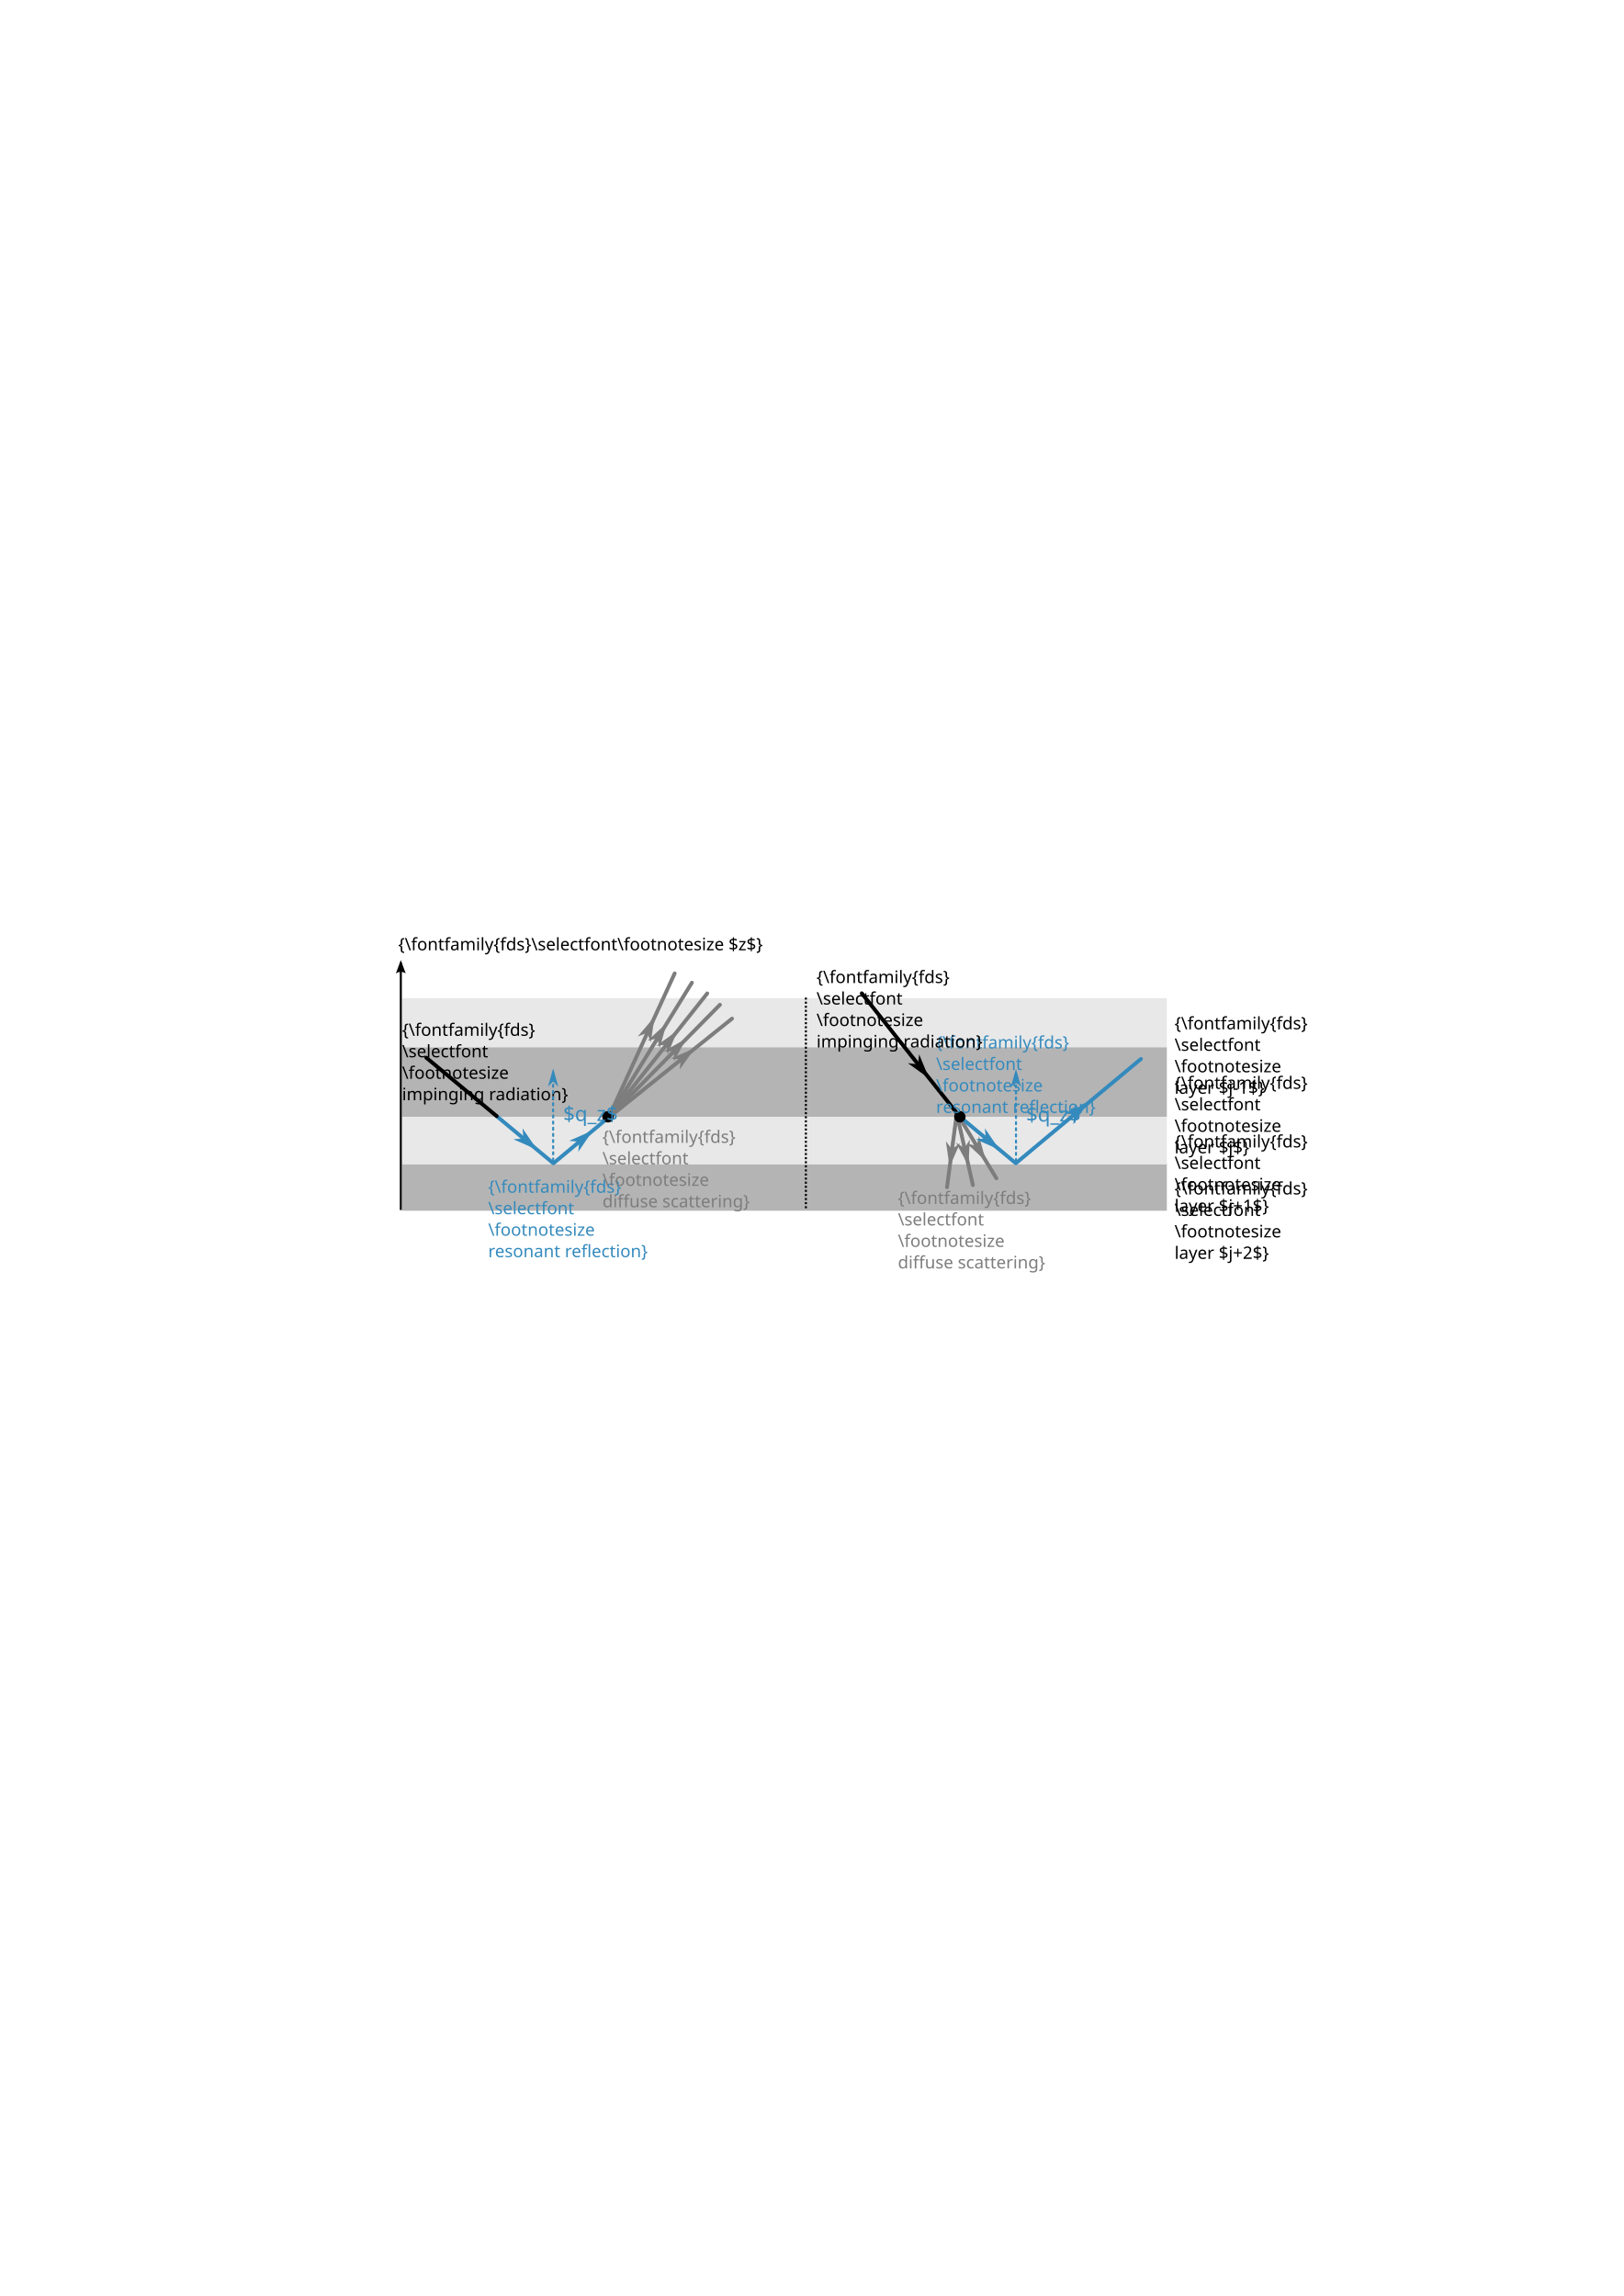
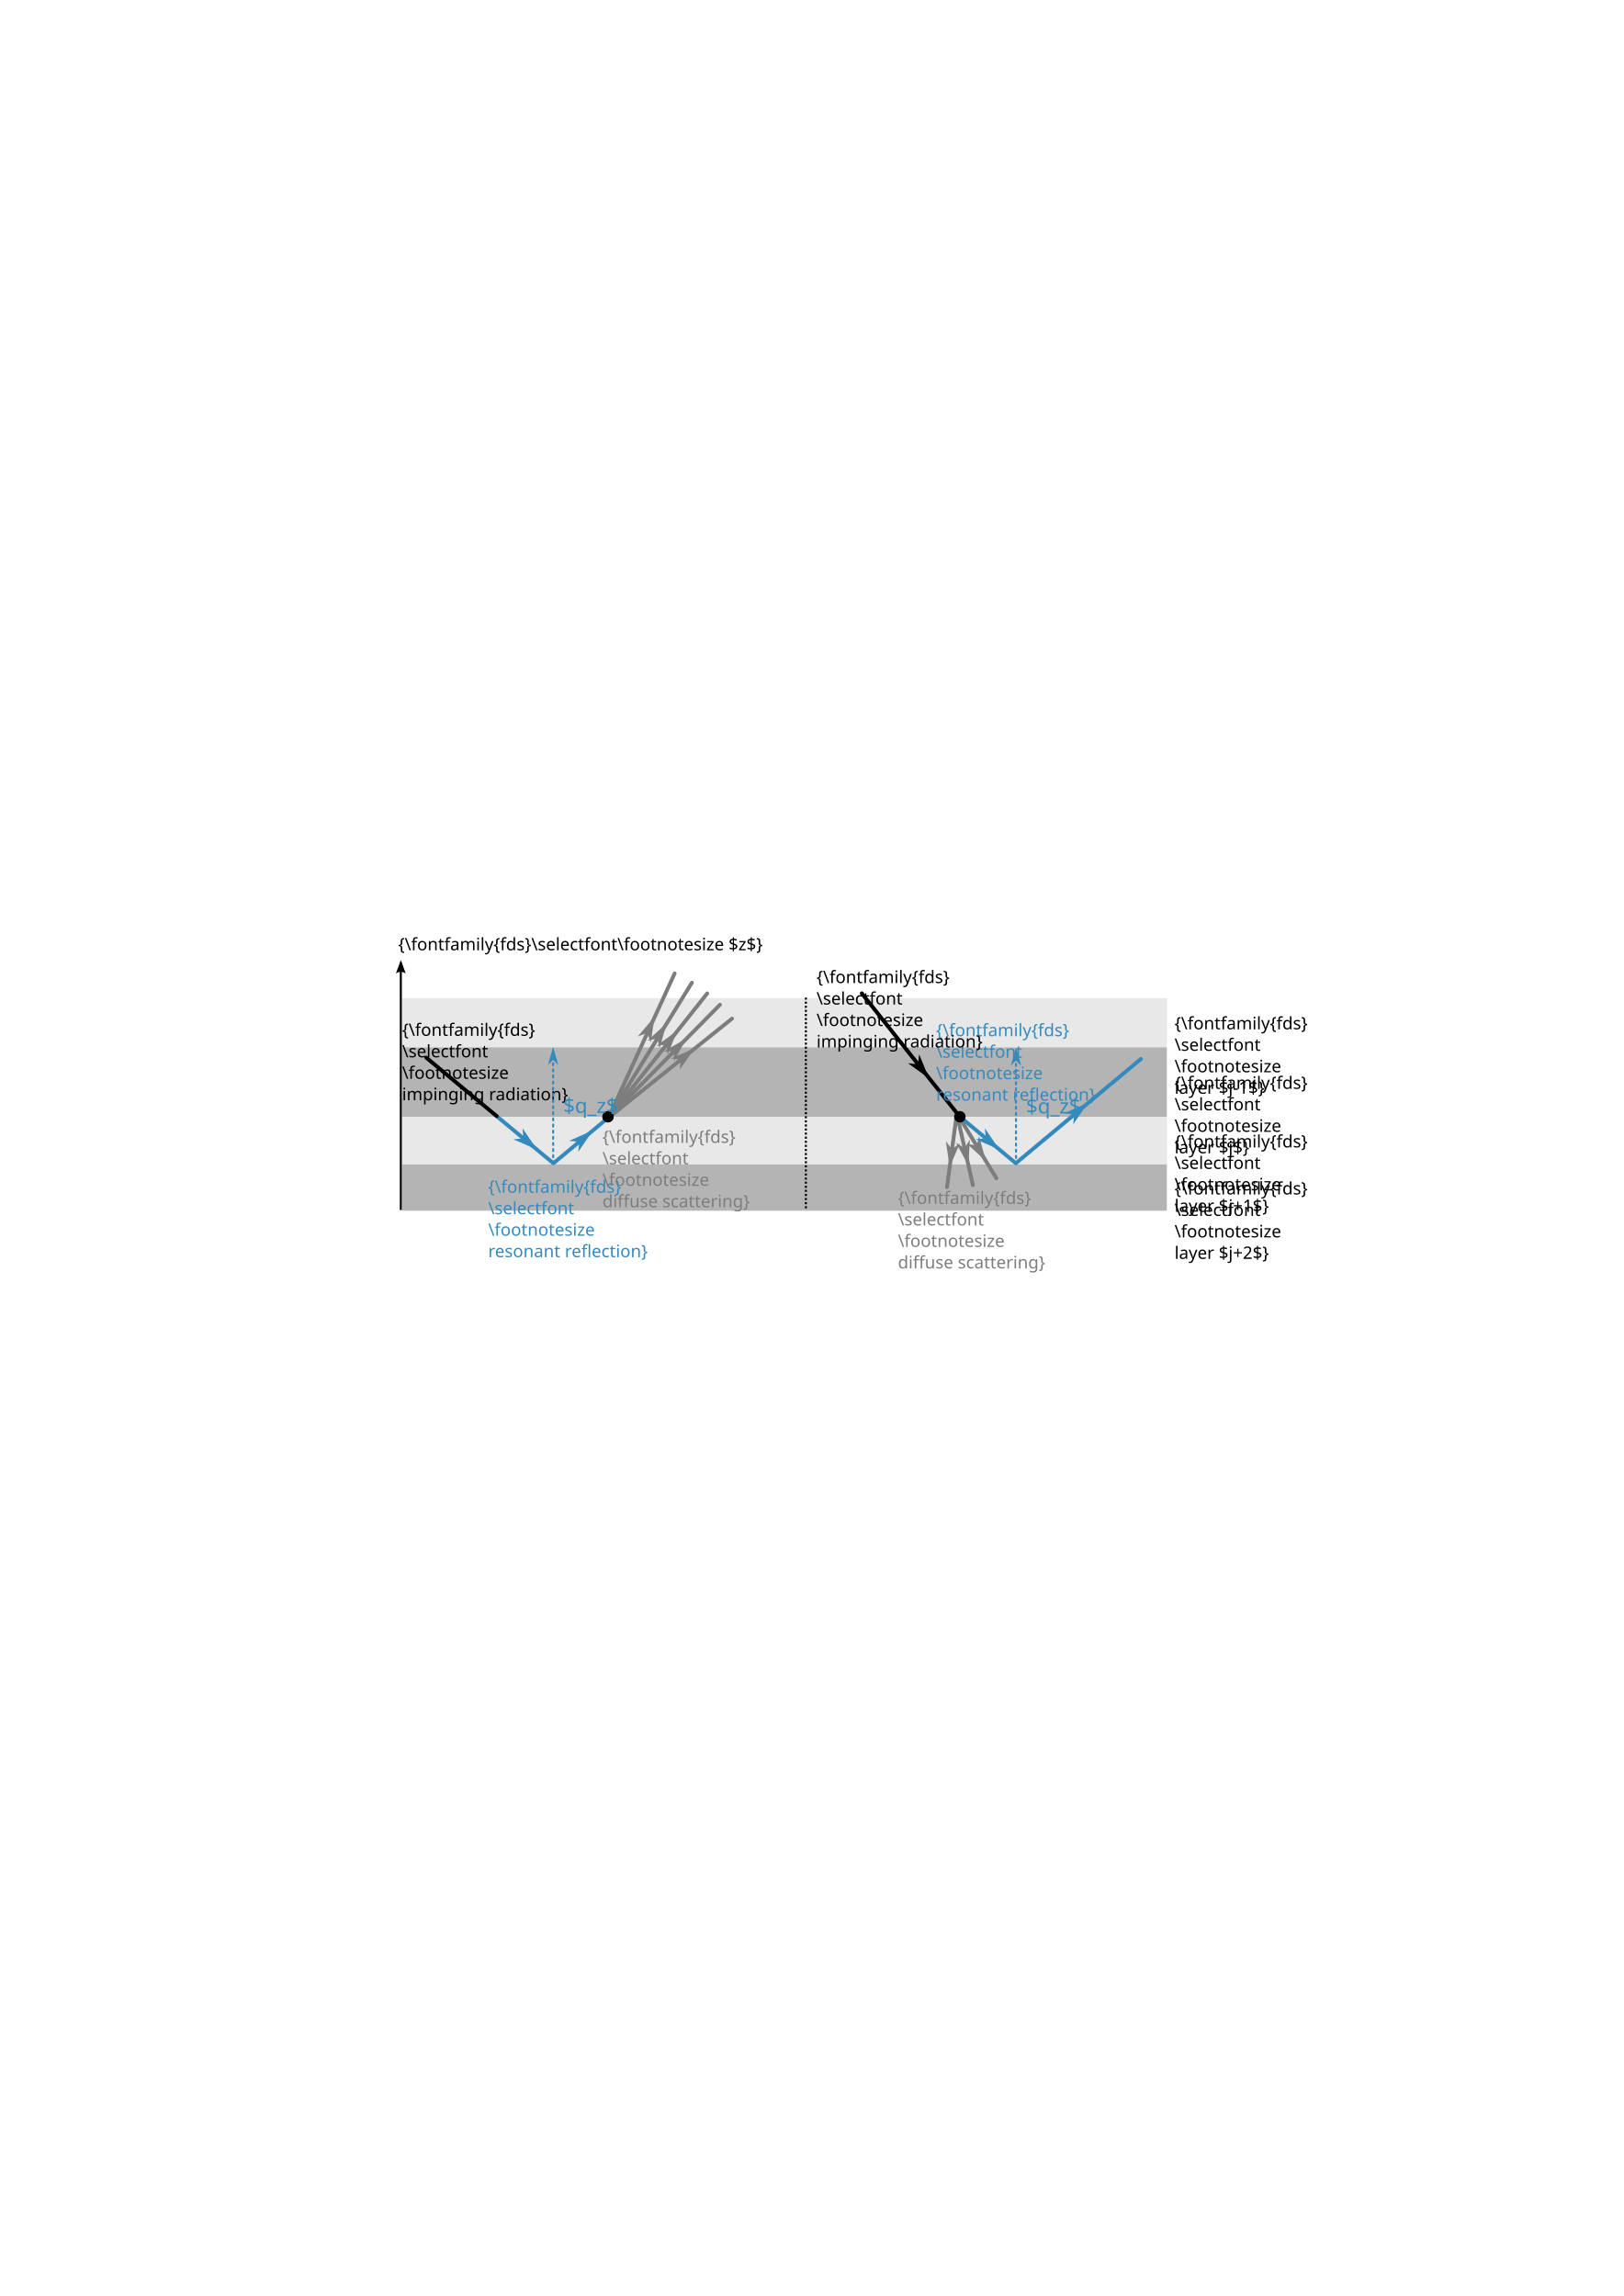
<svg xmlns="http://www.w3.org/2000/svg" width="210mm" height="297mm" id="svg4737" version="1.1">
  <defs id="defs4739">
    <marker style="overflow:visible" id="Arrow2Mstart" refX="0.0" refY="0.0" orient="auto">
      <path transform="scale(0.6) translate(0,0)" d="M 8.719,4.034 L -2.207,0.016 L 8.719,-4.002 C 6.973,-1.63 6.983,1.616 8.719,4.034 z " style="fill-rule:evenodd;stroke-width:0.625;stroke-linejoin:round" id="path3791" />
    </marker>
    <marker style="overflow:visible;" id="Arrow1Mend" refX="0.0" refY="0.0" orient="auto">
      <path transform="scale(0.4) rotate(180) translate(10,0)" style="fill-rule:evenodd;stroke:#000000;stroke-width:1.0pt;" d="M 0.0,0.0 L 5.0,-5.0 L -12.5,0.0 L 5.0,5.0 L 0.0,0.0 z " id="path3776" />
    </marker>
    <marker style="overflow:visible;" id="Arrow2Send" refX="0.0" refY="0.0" orient="auto">
      <path transform="scale(0.3) rotate(180) translate(-2.3,0)" d="M 8.719,4.034 L -2.207,0.016 L 8.719,-4.002 C 6.973,-1.63 6.983,1.616 8.719,4.034 z " style="fill-rule:evenodd;stroke-width:0.625;stroke-linejoin:round;" id="path3800" />
    </marker>
    <linearGradient id="linearGradient5473">
      <stop id="stop5475" offset="0" style="stop-color:#b4b4b4;stop-opacity:1;" />
      <stop id="stop5477" offset="1" style="stop-color:#646464;stop-opacity:0;" />
    </linearGradient>
    <linearGradient id="linearGradient5465">
      <stop id="stop5467" offset="0" style="stop-color:#646464;stop-opacity:1;" />
      <stop id="stop5469" offset="1" style="stop-color:#646464;stop-opacity:0;" />
    </linearGradient>
    <marker style="overflow:visible" id="StopM" refX="0.0" refY="0.0" orient="auto">
      <path transform="scale(0.4)" style="fill:none;fill-opacity:0.75;fill-rule:evenodd;stroke:#000000;stroke-width:1.0pt" d="M 0.0,5.65 L 0.0,-5.65" id="path4431" />
    </marker>
    <marker style="overflow:visible" id="StopS" refX="0.0" refY="0.0" orient="auto">
      <path transform="scale(0.2)" style="fill:none;fill-opacity:0.75;fill-rule:evenodd;stroke:#000000;stroke-width:1.0pt" d="M 0.0,5.65 L 0.0,-5.65" id="path4434" />
    </marker>
    <marker orient="auto" refY="0.0" refX="0.0" id="Arrow2Mend" style="overflow:visible;">
      <path id="path5670" style="fill-rule:evenodd;stroke-width:0.625;stroke-linejoin:round;" d="M 8.719,4.034 L -2.207,0.016 L 8.719,-4.002 C 6.973,-1.63 6.983,1.616 8.719,4.034 z " transform="scale(0.6) rotate(180) translate(0,0)" />
    </marker>
    <marker style="overflow:visible" id="TriangleOutL" refX="0.0" refY="0.0" orient="auto">
      <path transform="scale(0.8)" style="fill-rule:evenodd;stroke:#000000;stroke-width:1.0pt" d="M 5.77,0.0 L -2.88,5.0 L -2.88,-5.0 L 5.77,0.0 z " id="path5785" />
    </marker>
    <marker style="overflow:visible;" id="Arrow2Lend" refX="0.0" refY="0.0" orient="auto">
      <path transform="scale(1.1) rotate(180) translate(1,0)" d="M 8.719,4.034 L -2.207,0.016 L 8.719,-4.002 C 6.973,-1.63 6.983,1.616 8.719,4.034 z " style="fill-rule:evenodd;stroke-width:0.625;stroke-linejoin:round;" id="path5664" />
    </marker>
    <marker style="overflow:visible" id="Arrow1Mstart" refX="0.0" refY="0.0" orient="auto">
      <path transform="scale(0.4) translate(10,0)" style="fill-rule:evenodd;stroke:#000000;stroke-width:1.0pt" d="M 0.0,0.0 L 5.0,-5.0 L -12.5,0.0 L 5.0,5.0 L 0.0,0.0 z " id="path5649" />
    </marker>
    <marker orient="auto" refY="0" refX="0" id="Arrow1SstartZ" style="overflow:visible">
      <path id="path5296" d="M 0,0 5,-5 -12.5,0 5,5 0,0 z" style="fill:#a60628;fill-rule:evenodd;stroke:#a60628;stroke-width:1pt" transform="matrix(0.2,0,0,0.2,1.2,0)" />
    </marker>
    <marker orient="auto" refY="0" refX="0" id="Arrow1SstartZM" style="overflow:visible">
      <path id="path5308" d="M 0,0 5,-5 -12.5,0 5,5 0,0 z" style="stroke-width:1pt;stroke:#348abd;fill-rule:evenodd;fill:#348abd" transform="matrix(0.2,0,0,0.2,1.2,0)" />
    </marker>
    <marker orient="auto" refY="0" refX="0" id="Arrow1SstartZW" style="overflow:visible">
      <path id="path5448" d="M 0,0 5,-5 -12.5,0 5,5 0,0 z" style="stroke-width:1pt;stroke:#348abd;fill-rule:evenodd;fill:#348abd" transform="matrix(0.2,0,0,0.2,1.2,0)" />
    </marker>
    <marker orient="auto" refY="0" refX="0" id="Arrow1SstartZMV" style="overflow:visible">
      <path id="path5554" d="M 0,0 5,-5 -12.5,0 5,5 0,0 z" style="stroke:#a60628;stroke-width:1pt;fill:#a60628;fill-rule:evenodd" transform="matrix(0.2,0,0,0.2,1.2,0)" />
    </marker>
    <marker orient="auto" refY="0" refX="0" id="Arrow1SstartZp" style="overflow:visible">
      <path id="path5557" d="M 0,0 5,-5 -12.5,0 5,5 0,0 z" style="stroke-width:1pt;stroke:#348abd;fill-rule:evenodd;fill:#348abd" transform="matrix(0.2,0,0,0.2,1.2,0)" />
    </marker>
    <marker orient="auto" refY="0" refX="0" id="Arrow1SstartZMt" style="overflow:visible">
      <path id="path5560" d="M 0,0 5,-5 -12.5,0 5,5 0,0 z" style="stroke:#a60628;stroke-width:1pt;fill:#a60628;fill-rule:evenodd" transform="matrix(0.2,0,0,0.2,1.2,0)" />
    </marker>
    <marker orient="auto" refY="0" refX="0" id="Arrow1SstartZq" style="overflow:visible">
      <path id="path5563" d="M 0,0 5,-5 -12.5,0 5,5 0,0 z" style="stroke-width:1pt;stroke:#348abd;fill-rule:evenodd;fill:#348abd" transform="matrix(0.2,0,0,0.2,1.2,0)" />
    </marker>
    <marker style="overflow:visible" id="Arrow1Mstartj" refX="0.0" refY="0.0" orient="auto">
      <path transform="scale(0.4) translate(10,0)" style="stroke:#a60628;stroke-width:1.0pt;fill:#a60628;fill-rule:evenodd" d="M 0.0,0.0 L 5.0,-5.0 L -12.5,0.0 L 5.0,5.0 L 0.0,0.0 z " id="path9540" />
    </marker>
    <marker style="overflow:visible" id="Arrow1MstartS" refX="0.0" refY="0.0" orient="auto">
      <path transform="scale(0.4) translate(10,0)" style="stroke:#a60628;stroke-width:1.0pt;fill:#a60628;fill-rule:evenodd" d="M 0.0,0.0 L 5.0,-5.0 L -12.5,0.0 L 5.0,5.0 L 0.0,0.0 z " id="path10669" />
    </marker>
    <marker style="overflow:visible" id="Arrow1MstartSQ" refX="0.0" refY="0.0" orient="auto">
      <path transform="scale(0.4) translate(10,0)" style="fill-rule:evenodd;stroke:#348abd;stroke-width:1.0pt;fill:#348abd" d="M 0.0,0.0 L 5.0,-5.0 L -12.5,0.0 L 5.0,5.0 L 0.0,0.0 z " id="path10838" />
    </marker>
    <marker style="overflow:visible" id="Arrow1MstartSw" refX="0.0" refY="0.0" orient="auto">
      <path transform="scale(0.4) translate(10,0)" style="fill-rule:evenodd;stroke:#348abd;stroke-width:1.0pt;fill:#348abd" d="M 0.0,0.0 L 5.0,-5.0 L -12.5,0.0 L 5.0,5.0 L 0.0,0.0 z " id="path10977" />
    </marker>
    <marker style="overflow:visible" id="Arrow1MstartSQw" refX="0.0" refY="0.0" orient="auto">
      <path transform="scale(0.4) translate(10,0)" style="stroke:#a60628;stroke-width:1.0pt;fill:#a60628;fill-rule:evenodd" d="M 0.0,0.0 L 5.0,-5.0 L -12.5,0.0 L 5.0,5.0 L 0.0,0.0 z " id="path11154" />
    </marker>
    <marker style="overflow:visible" id="Arrow1MstartSwe" refX="0.0" refY="0.0" orient="auto">
      <path transform="scale(0.4) translate(10,0)" style="stroke:#a60628;stroke-width:1.0pt;fill:#a60628;fill-rule:evenodd" d="M 0.0,0.0 L 5.0,-5.0 L -12.5,0.0 L 5.0,5.0 L 0.0,0.0 z " id="path11157" />
    </marker>
    <marker style="overflow:visible" id="Arrow1MstartS2" refX="0.0" refY="0.0" orient="auto">
      <path transform="scale(0.4) translate(10,0)" style="fill-rule:evenodd;stroke:#348abd;stroke-width:1.0pt;fill:#348abd" d="M 0.0,0.0 L 5.0,-5.0 L -12.5,0.0 L 5.0,5.0 L 0.0,0.0 z " id="path11319" />
    </marker>
    <marker style="overflow:visible" id="Arrow1MstartSU" refX="0.0" refY="0.0" orient="auto">
      <path transform="scale(0.4) translate(10,0)" style="fill-rule:evenodd;stroke:#348abd;stroke-width:1.0pt;fill:#348abd" d="M 0.0,0.0 L 5.0,-5.0 L -12.5,0.0 L 5.0,5.0 L 0.0,0.0 z " id="path11322" />
    </marker>
    <marker style="overflow:visible" id="Arrow1MstartSwe-5" refX="0" refY="0" orient="auto">
      <path transform="matrix(0.4,0,0,0.4,4,0)" style="fill:#a60628;fill-rule:evenodd;stroke:#a60628;stroke-width:1pt" d="M 0,0 5,-5 -12.5,0 5,5 0,0 z" id="path11157-5" />
    </marker>
    <marker style="overflow:visible" id="Arrow1MstartSwz" refX="0.0" refY="0.0" orient="auto">
      <path transform="scale(0.4) translate(10,0)" style="stroke:#000000;stroke-width:1.0pt;fill:#000000;fill-rule:evenodd" d="M 0.0,0.0 L 5.0,-5.0 L -12.5,0.0 L 5.0,5.0 L 0.0,0.0 z " id="path4773" />
    </marker>
    <marker style="overflow:visible" id="Arrow1MstartSwE" refX="0.0" refY="0.0" orient="auto">
      <path transform="scale(0.4) translate(10,0)" style="stroke:#000000;stroke-width:1.0pt;fill:#000000;fill-rule:evenodd" d="M 0.0,0.0 L 5.0,-5.0 L -12.5,0.0 L 5.0,5.0 L 0.0,0.0 z " id="path4776" />
    </marker>
    <marker style="overflow:visible" id="Arrow1MstartSwzt" refX="0.0" refY="0.0" orient="auto">
      <path transform="scale(0.4) translate(10,0)" style="fill-rule:evenodd;stroke:#7d7d7d;stroke-width:1.0pt;fill:#7d7d7d" d="M 0.0,0.0 L 5.0,-5.0 L -12.5,0.0 L 5.0,5.0 L 0.0,0.0 z " id="path5037" />
    </marker>
    <marker style="overflow:visible" id="Arrow1MstartSwEw" refX="0.0" refY="0.0" orient="auto">
      <path transform="scale(0.4) translate(10,0)" style="fill-rule:evenodd;stroke:#7d7d7d;stroke-width:1.0pt;fill:#7d7d7d" d="M 0.0,0.0 L 5.0,-5.0 L -12.5,0.0 L 5.0,5.0 L 0.0,0.0 z " id="path5040" />
    </marker>
    <marker style="overflow:visible" id="Arrow1MstartSL" refX="0.0" refY="0.0" orient="auto">
      <path transform="scale(0.4) translate(10,0)" style="fill-rule:evenodd;stroke:#000000;stroke-width:1.0pt;fill:#000000" d="M 0.0,0.0 L 5.0,-5.0 L -12.5,0.0 L 5.0,5.0 L 0.0,0.0 z " id="path5323" />
    </marker>
    <marker style="overflow:visible" id="Arrow1MstartSLQ" refX="0.0" refY="0.0" orient="auto">
      <path transform="scale(0.4) translate(10,0)" style="stroke:#7d7d7d;stroke-width:1.0pt;fill:#7d7d7d;fill-rule:evenodd" d="M 0.0,0.0 L 5.0,-5.0 L -12.5,0.0 L 5.0,5.0 L 0.0,0.0 z " id="path5622" />
    </marker>
    <marker style="overflow:visible" id="Arrow1MstartSLr" refX="0.0" refY="0.0" orient="auto">
      <path transform="scale(0.4) translate(10,0)" style="stroke:#7d7d7d;stroke-width:1.0pt;fill:#7d7d7d;fill-rule:evenodd" d="M 0.0,0.0 L 5.0,-5.0 L -12.5,0.0 L 5.0,5.0 L 0.0,0.0 z " id="path5625" />
    </marker>
    <marker style="overflow:visible" id="Arrow1MstartSLg" refX="0.0" refY="0.0" orient="auto">
      <path transform="scale(0.4) translate(10,0)" style="stroke:#7d7d7d;stroke-width:1.0pt;fill:#7d7d7d;fill-rule:evenodd" d="M 0.0,0.0 L 5.0,-5.0 L -12.5,0.0 L 5.0,5.0 L 0.0,0.0 z " id="path5628" />
    </marker>
    <marker style="overflow:visible" id="Arrow1MstartSLt" refX="0.0" refY="0.0" orient="auto">
      <path transform="scale(0.4) translate(10,0)" style="stroke:#7d7d7d;stroke-width:1.0pt;fill:#7d7d7d;fill-rule:evenodd" d="M 0.0,0.0 L 5.0,-5.0 L -12.5,0.0 L 5.0,5.0 L 0.0,0.0 z " id="path5896" />
    </marker>
    <marker style="overflow:visible" id="Arrow1MstartSwU" refX="0.0" refY="0.0" orient="auto">
      <path transform="scale(0.4) translate(10,0)" style="stroke:#7d7d7d;stroke-width:1.0pt;fill:#7d7d7d;fill-rule:evenodd" d="M 0.0,0.0 L 5.0,-5.0 L -12.5,0.0 L 5.0,5.0 L 0.0,0.0 z " id="path6223" />
    </marker>
    <marker style="overflow:visible" id="Arrow1MstartSwT" refX="0.0" refY="0.0" orient="auto">
      <path transform="scale(0.4) translate(10,0)" style="stroke:#7d7d7d;stroke-width:1.0pt;fill:#7d7d7d;fill-rule:evenodd" d="M 0.0,0.0 L 5.0,-5.0 L -12.5,0.0 L 5.0,5.0 L 0.0,0.0 z " id="path6226" />
    </marker>
    <marker style="overflow:visible" id="Arrow1MstartSwm" refX="0.0" refY="0.0" orient="auto">
      <path transform="scale(0.4) translate(10,0)" style="stroke:#7d7d7d;stroke-width:1.0pt;fill:#7d7d7d;fill-rule:evenodd" d="M 0.0,0.0 L 5.0,-5.0 L -12.5,0.0 L 5.0,5.0 L 0.0,0.0 z " id="path6229" />
    </marker>
    <marker style="overflow:visible" id="Arrow1MstartSwEK" refX="0.0" refY="0.0" orient="auto">
      <path transform="scale(0.4) translate(10,0)" style="stroke:#7d7d7d;stroke-width:1.0pt;fill:#7d7d7d;fill-rule:evenodd" d="M 0.0,0.0 L 5.0,-5.0 L -12.5,0.0 L 5.0,5.0 L 0.0,0.0 z " id="path6232" />
    </marker>
    <marker style="overflow:visible" id="Arrow1MstartSLE" refX="0.0" refY="0.0" orient="auto">
      <path transform="scale(0.4) translate(10,0)" style="stroke:#7d7d7d;stroke-width:1.0pt;fill:#7d7d7d;fill-rule:evenodd" d="M 0.0,0.0 L 5.0,-5.0 L -12.5,0.0 L 5.0,5.0 L 0.0,0.0 z " id="path6545" />
    </marker>
    <marker style="overflow:visible" id="Arrow1MstartSLv" refX="0.0" refY="0.0" orient="auto">
      <path transform="scale(0.4) translate(10,0)" style="stroke:#7d7d7d;stroke-width:1.0pt;fill:#7d7d7d;fill-rule:evenodd" d="M 0.0,0.0 L 5.0,-5.0 L -12.5,0.0 L 5.0,5.0 L 0.0,0.0 z " id="path6548" />
    </marker>
    <marker style="overflow:visible" id="Arrow1MstartSLT" refX="0.0" refY="0.0" orient="auto">
      <path transform="scale(0.4) translate(10,0)" style="stroke:#7d7d7d;stroke-width:1.0pt;fill:#7d7d7d;fill-rule:evenodd" d="M 0.0,0.0 L 5.0,-5.0 L -12.5,0.0 L 5.0,5.0 L 0.0,0.0 z " id="path6551" />
    </marker>
    <marker style="overflow:visible" id="Arrow1MstartSLu" refX="0.0" refY="0.0" orient="auto">
      <path transform="scale(0.4) translate(10,0)" style="stroke:#7d7d7d;stroke-width:1.0pt;fill:#7d7d7d;fill-rule:evenodd" d="M 0.0,0.0 L 5.0,-5.0 L -12.5,0.0 L 5.0,5.0 L 0.0,0.0 z " id="path6554" />
    </marker>
    <marker style="overflow:visible" id="Arrow1MstartSLp" refX="0.0" refY="0.0" orient="auto">
      <path transform="scale(0.4) translate(10,0)" style="stroke:#7d7d7d;stroke-width:1.0pt;fill:#7d7d7d;fill-rule:evenodd" d="M 0.0,0.0 L 5.0,-5.0 L -12.5,0.0 L 5.0,5.0 L 0.0,0.0 z " id="path6939" />
    </marker>
  </defs>
  <g id="layer1">
    <rect y="568.693" x="196.545" height="23.238" width="373.837" id="rect5267" style="fill:#b4b4b4;fill-opacity:1;fill-rule:evenodd;stroke:none" />
    <rect y="546.007" x="196.545" height="23.305" width="373.837" id="rect4146" style="fill:#e8e8e8;fill-opacity:1;fill-rule:evenodd;stroke:none" />
    <rect style="fill:#b4b4b4;fill-opacity:1;fill-rule:evenodd;stroke:none" id="rect11504" width="373.837" height="34.077" x="196.545" y="511.93" />
    <rect style="fill:#e8e8e8;fill-opacity:1;fill-rule:evenodd;stroke:none" id="rect9561" width="373.837" height="24.012" x="196.545" y="488.007" />
    <path style="fill:none;stroke:#000000;stroke-width:1;stroke-linecap:butt;stroke-linejoin:miter;stroke-miterlimit:4;stroke-opacity:1;stroke-dasharray:none;marker-start:url(#Arrow2Mstart);marker-end:none" d="m 195.929,470.708 0,120.881" id="path6700" />
    <path id="path7563" d="m 297.422,546.357 -26.783,22.291" style="fill:none;stroke:#348abd;stroke-width:1.875;stroke-linecap:round;stroke-linejoin:miter;stroke-miterlimit:4;stroke-opacity:1;stroke-dasharray:none;marker-start:none;marker-mid:none;marker-end:none" />
    <path style="fill:none;stroke:#348abd;stroke-width:1.375;stroke-linecap:round;stroke-linejoin:miter;stroke-miterlimit:4;stroke-opacity:1;stroke-dasharray:none;marker-start:url(#Arrow1MstartSw);marker-mid:none;marker-end:none" d="m 287.765,554.355 -17.36,14.448" id="path7565" />
    <path style="fill:none;stroke:#348abd;stroke-width:1.875;stroke-linecap:round;stroke-linejoin:miter;stroke-miterlimit:4;stroke-opacity:1;stroke-dasharray:none;marker-start:none;marker-mid:none;marker-end:none" d="m 270.177,568.459 -27.409,-22.783" id="path7569" />
    <path id="path7571" d="M 260.515,560.401 242.842,545.722" style="fill:none;stroke:#348abd;stroke-width:1.375;stroke-linecap:round;stroke-linejoin:miter;stroke-miterlimit:4;stroke-opacity:1;stroke-dasharray:none;marker-start:url(#Arrow1MstartSw);marker-mid:none;marker-end:none" />
    <path style="fill:none;stroke:#000000;stroke-width:1.875;stroke-linecap:round;stroke-linejoin:miter;stroke-miterlimit:4;stroke-opacity:1;stroke-dasharray:none;marker-start:none;marker-mid:none;marker-end:none" d="m 468.704,545.412 -47.408,-59.707" id="path7539" />
    <path id="path7541" d="M 452.448,525.089 421.182,485.434" style="fill:none;stroke:#000000;stroke-width:1.375;stroke-linecap:round;stroke-linejoin:miter;stroke-miterlimit:4;stroke-opacity:1;stroke-dasharray:none;marker-start:url(#Arrow1MstartSL);marker-mid:none;marker-end:none" />
    <path style="fill:none;stroke:#000000;stroke-width:1;stroke-linecap:butt;stroke-linejoin:miter;stroke-miterlimit:4;stroke-opacity:1;stroke-dasharray:1, 1;stroke-dashoffset:0;marker-start:none;marker-end:none" d="m 393.929,487.721 0,103.868" id="path9873" />
    <text id="text9917" y="464.591" x="194.639" style="font-size:8.402px;font-style:normal;font-variant:normal;font-weight:normal;font-stretch:normal;text-align:start;line-height:125%;letter-spacing:0px;word-spacing:0px;writing-mode:lr-tb;text-anchor:start;fill:#000000;fill-opacity:1;stroke:none;font-family:Sans;-inkscape-font-specification:Sans" xml:space="preserve">
      <tspan y="464.591" x="194.639" id="tspan9925">{\fontfamily{fds}\selectfont\footnotesize $z$}</tspan>
    </text>
    <text xml:space="preserve" style="font-size:8.402px;font-style:normal;font-variant:normal;font-weight:normal;font-stretch:normal;text-align:start;line-height:125%;letter-spacing:0px;word-spacing:0px;writing-mode:lr-tb;text-anchor:start;fill:#000000;fill-opacity:1;stroke:none;font-family:Sans;-inkscape-font-specification:Sans" x="574.147" y="583.967" id="text5219">
      <tspan x="574.147" y="583.967" id="tspan5221">{\fontfamily{fds}</tspan>
      <tspan x="574.147" y="594.469" id="tspan5223">\selectfont</tspan>
      <tspan x="574.147" y="604.971" id="tspan5225">\footnotesize</tspan>
      <tspan x="574.147" y="615.473" id="tspan5227">layer $j+2$}</tspan>
    </text>
    <text id="text10033" y="503.235" x="574.147" style="font-size:8.402px;font-style:normal;font-variant:normal;font-weight:normal;font-stretch:normal;text-align:start;line-height:125%;letter-spacing:0px;word-spacing:0px;writing-mode:lr-tb;text-anchor:start;fill:#000000;fill-opacity:1;stroke:none;font-family:Sans;-inkscape-font-specification:Sans" xml:space="preserve">
      <tspan id="tspan10035" y="503.235" x="574.147">{\fontfamily{fds}</tspan>
      <tspan id="tspan10037" y="513.738" x="574.147">\selectfont</tspan>
      <tspan id="tspan10039" y="524.24" x="574.147">\footnotesize</tspan>
      <tspan id="tspan10041" y="534.742" x="574.147">layer $j-1$}</tspan>
    </text>
    <text xml:space="preserve" style="font-size:8.402px;font-style:normal;font-variant:normal;font-weight:normal;font-stretch:normal;text-align:start;line-height:125%;letter-spacing:0px;word-spacing:0px;writing-mode:lr-tb;text-anchor:start;fill:#000000;fill-opacity:1;stroke:none;font-family:Sans;-inkscape-font-specification:Sans" x="574.147" y="532.348" id="text10043">
      <tspan x="574.147" y="532.348" id="tspan10045">{\fontfamily{fds}</tspan>
      <tspan x="574.147" y="542.85" id="tspan10047">\selectfont</tspan>
      <tspan x="574.147" y="553.352" id="tspan10049">\footnotesize</tspan>
      <tspan x="574.147" y="563.854" id="tspan10051">layer $j$}</tspan>
    </text>
    <text id="text10053" y="560.986" x="574.147" style="font-size:8.402px;font-style:normal;font-variant:normal;font-weight:normal;font-stretch:normal;text-align:start;line-height:125%;letter-spacing:0px;word-spacing:0px;writing-mode:lr-tb;text-anchor:start;fill:#000000;fill-opacity:1;stroke:none;font-family:Sans;-inkscape-font-specification:Sans" xml:space="preserve">
      <tspan id="tspan10055" y="560.986" x="574.147">{\fontfamily{fds}</tspan>
      <tspan id="tspan10057" y="571.488" x="574.147">\selectfont</tspan>
      <tspan id="tspan10059" y="581.99" x="574.147">\footnotesize</tspan>
      <tspan id="tspan10061" y="592.492" x="574.147">layer $j+1$}</tspan>
    </text>
    <path style="stroke-linejoin:miter;marker-end:none;stroke-opacity:1;marker-start:none;stroke:#7d7d7d;stroke-linecap:round;stroke-miterlimit:4;stroke-dasharray:none;stroke-width:1.875;marker-mid:none;fill:none" d="m 351.93,491.217 -53.536,54.28" id="path6091" />
    <path id="path6093" d="m 333.589,509.681 -35.338,36.074" style="stroke-linejoin:miter;marker-end:none;stroke-opacity:1;marker-start:url(#Arrow1MstartSLu);stroke:#7d7d7d;stroke-linecap:round;stroke-miterlimit:4;stroke-dasharray:none;stroke-width:1.375;marker-mid:none;fill:none" />
    <path id="path6097" d="m 338.214,480.442 -40.055,64.87" style="stroke-linejoin:miter;marker-end:none;stroke-opacity:1;marker-start:none;stroke:#7d7d7d;stroke-linecap:round;stroke-miterlimit:4;stroke-dasharray:none;stroke-width:1.875;marker-mid:none;fill:none" />
    <path style="stroke-linejoin:miter;marker-end:none;stroke-opacity:1;marker-start:url(#Arrow1MstartSLT);stroke:#7d7d7d;stroke-linecap:round;stroke-miterlimit:4;stroke-dasharray:none;stroke-width:1.375;marker-mid:none;fill:none" d="m 324.462,502.537 -26.384,43.058" id="path6099" />
    <path style="stroke-linejoin:miter;marker-end:none;stroke-opacity:1;marker-start:none;stroke:#7d7d7d;stroke-linecap:round;stroke-miterlimit:4;stroke-dasharray:none;stroke-width:1.875;marker-mid:none;fill:none" d="m 329.796,475.896 -31.763,69.308" id="path6103" />
    <path id="path6105" d="m 318.869,499.516 -20.882,45.978" style="stroke-linejoin:miter;marker-end:none;stroke-opacity:1;marker-start:url(#Arrow1MstartSLv);stroke:#7d7d7d;stroke-linecap:round;stroke-miterlimit:4;stroke-dasharray:none;stroke-width:1.375;marker-mid:none;fill:none" />
    <path id="path6109" d="m 357.829,498.007 -59.457,47.721" style="stroke-linejoin:miter;marker-end:none;stroke-opacity:1;marker-start:none;stroke:#7d7d7d;stroke-linecap:round;stroke-miterlimit:4;stroke-dasharray:none;stroke-width:1.875;marker-mid:none;fill:none" />
    <path style="stroke-linejoin:miter;marker-end:none;stroke-opacity:1;marker-start:url(#Arrow1MstartSLE);stroke:#7d7d7d;stroke-linecap:round;stroke-miterlimit:4;stroke-dasharray:none;stroke-width:1.375;marker-mid:none;fill:none" d="m 337.474,514.224 -39.274,31.743" id="path6111" />
    <g id="g5531">
      <path style="stroke-linejoin:miter;marker-end:none;stroke-opacity:1;marker-start:none;stroke:#7d7d7d;stroke-linecap:round;stroke-miterlimit:4;stroke-dasharray:none;stroke-width:1.875;marker-mid:none;fill:none" d="m 345.704,485.684 -47.408,59.707" id="path5527" />
      <path id="path5529" d="m 329.448,506.008 -31.266,39.655" style="stroke-linejoin:miter;marker-end:none;stroke-opacity:1;marker-start:url(#Arrow1MstartSLp);stroke:#7d7d7d;stroke-linecap:round;stroke-miterlimit:4;stroke-dasharray:none;stroke-width:1.375;marker-mid:none;fill:none" />
    </g>
    <path transform="translate(-56,0.4419417)" d="m 355.498,545.543 a 2.298,2.298 0 1 1 -4.596,0 2.298,2.298 0 1 1 4.596,0 z" id="path7537" style="fill:#000000;fill-opacity:1;stroke:#000000;stroke-opacity:1" />
    <path style="fill:none;stroke:#7d7d7d;stroke-width:1.875;stroke-linecap:round;stroke-linejoin:miter;stroke-miterlimit:4;stroke-opacity:1;stroke-dasharray:none;marker-start:none;marker-mid:none;marker-end:none" d="m 487.065,576.084 -18.079,-29.788" id="path6115" />
    <path id="path6117" d="M 480.534,565.381 468.816,546.073" style="fill:none;stroke:#7d7d7d;stroke-width:1.375;stroke-linecap:round;stroke-linejoin:miter;stroke-miterlimit:4;stroke-opacity:1;stroke-dasharray:none;marker-start:url(#Arrow1MstartSwU);marker-mid:none;marker-end:none" />
    <path style="fill:none;stroke:#7d7d7d;stroke-width:1.875;stroke-linecap:round;stroke-linejoin:miter;stroke-miterlimit:4;stroke-opacity:1;stroke-dasharray:none;marker-start:none;marker-mid:none;marker-end:none" d="m 475.566,579.401 -7.66,-33.993" id="path6127" />
    <path id="path6129" d="m 472.781,567.176 -4.965,-22.033" style="fill:none;stroke:#7d7d7d;stroke-width:1.375;stroke-linecap:round;stroke-linejoin:miter;stroke-miterlimit:4;stroke-opacity:1;stroke-dasharray:none;marker-start:url(#Arrow1MstartSwEK);marker-mid:none;marker-end:none" />
    <path id="path6133" d="m 462.912,580.42 4.658,-35.005" style="fill:none;stroke:#7d7d7d;stroke-width:1.875;stroke-linecap:round;stroke-linejoin:miter;stroke-miterlimit:4;stroke-opacity:1;stroke-dasharray:none;marker-start:none;marker-mid:none;marker-end:none" />
    <path style="fill:none;stroke:#7d7d7d;stroke-width:1.375;stroke-linecap:round;stroke-linejoin:miter;stroke-miterlimit:4;stroke-opacity:1;stroke-dasharray:none;marker-start:url(#Arrow1MstartSwT);marker-mid:none;marker-end:none" d="m 464.558,567.827 3.019,-22.689" id="path6135" />
    <g id="g7511" transform="translate(165.75,6.5)">
      <path id="path7513" d="m 391.966,511.219 -61.077,50.929" style="fill:none;stroke:#348abd;stroke-width:1.875;stroke-linecap:round;stroke-linejoin:miter;stroke-miterlimit:4;stroke-opacity:1;stroke-dasharray:none;marker-start:none;marker-mid:none;marker-end:none" />
      <path style="fill:none;stroke:#348abd;stroke-width:1.375;stroke-linecap:round;stroke-linejoin:miter;stroke-miterlimit:4;stroke-opacity:1;stroke-dasharray:none;marker-start:url(#Arrow1MstartSw);marker-mid:none;marker-end:none" d="m 363.925,534.42 -33.27,27.883" id="path7515" />
    </g>
    <g id="g7517" transform="matrix(1,0,0,-1,138.5,1108.256)">
      <path style="fill:none;stroke:#348abd;stroke-width:1.875;stroke-linecap:round;stroke-linejoin:miter;stroke-miterlimit:4;stroke-opacity:1;stroke-dasharray:none;marker-start:none;marker-mid:none;marker-end:none" d="m 357.672,539.857 -26.783,22.291" id="path7519" />
      <path id="path7521" d="m 348.015,547.855 -17.36,14.448" style="fill:none;stroke:#348abd;stroke-width:1.375;stroke-linecap:round;stroke-linejoin:miter;stroke-miterlimit:4;stroke-opacity:1;stroke-dasharray:none;marker-start:url(#Arrow1MstartSw);marker-mid:none;marker-end:none" />
    </g>
    <path style="fill:#000000;fill-opacity:1;stroke:#000000;stroke-opacity:1" id="path7547" d="m 355.498,545.543 a 2.298,2.298 0 1 1 -4.596,0 2.298,2.298 0 1 1 4.596,0 z" transform="translate(116,0.4419417)" />
    <text xml:space="preserve" style="font-size:8.402px;font-style:normal;font-variant:normal;font-weight:normal;font-stretch:normal;text-align:start;line-height:125%;letter-spacing:0px;word-spacing:0px;writing-mode:lr-tb;text-anchor:start;fill:#348abd;fill-opacity:1;stroke:none;font-family:Sans;-inkscape-font-specification:Sans" x="238.625" y="583.139" id="text6773">
      <tspan x="238.625" y="583.139" id="tspan6775">{\fontfamily{fds}</tspan>
      <tspan x="238.625" y="593.641" id="tspan6777">\selectfont</tspan>
      <tspan x="238.625" y="604.143" id="tspan6779">\footnotesize</tspan>
      <tspan x="238.625" y="614.645" id="tspan6781">resonant reflection}</tspan>
    </text>
    <text id="text6783" y="558.743" x="294.486" style="font-size:8.402px;font-style:normal;font-variant:normal;font-weight:normal;font-stretch:normal;text-align:start;line-height:125%;letter-spacing:0px;word-spacing:0px;writing-mode:lr-tb;text-anchor:start;fill:#7d7d7d;fill-opacity:1;stroke:none;font-family:Sans;-inkscape-font-specification:Sans" xml:space="preserve">
      <tspan id="tspan6785" y="558.743" x="294.486">{\fontfamily{fds}</tspan>
      <tspan id="tspan6787" y="569.245" x="294.486">\selectfont</tspan>
      <tspan id="tspan6789" y="579.748" x="294.486">\footnotesize</tspan>
      <tspan id="tspan6791" y="590.25" x="294.486">diffuse scattering}</tspan>
    </text>
-     <text id="text6793" y="512.605" x="457.575" style="font-size:8.402px;font-style:normal;font-variant:normal;font-weight:normal;font-stretch:normal;text-align:start;line-height:125%;letter-spacing:0px;word-spacing:0px;writing-mode:lr-tb;text-anchor:start;fill:#348abd;fill-opacity:1;stroke:none;font-family:Sans;-inkscape-font-specification:Sans" xml:space="preserve">
-       <tspan id="tspan6795" y="512.605" x="457.575">{\fontfamily{fds}</tspan>
-       <tspan id="tspan6797" y="523.107" x="457.575">\selectfont</tspan>
-       <tspan id="tspan6799" y="533.609" x="457.575">\footnotesize</tspan>
-       <tspan id="tspan6801" y="544.111" x="457.575">resonant reflection}</tspan>
+     <text id="text6793" y="506.605" x="457.575" style="font-size:8.402px;font-style:normal;font-variant:normal;font-weight:normal;font-stretch:normal;text-align:start;line-height:125%;letter-spacing:0px;word-spacing:0px;writing-mode:lr-tb;text-anchor:start;fill:#348abd;fill-opacity:1;stroke:none;font-family:Sans;-inkscape-font-specification:Sans" xml:space="preserve">
+       <tspan id="tspan6795" y="506.605" x="457.575">{\fontfamily{fds}</tspan>
+       <tspan id="tspan6797" y="517.107" x="457.575">\selectfont</tspan>
+       <tspan id="tspan6799" y="527.609" x="457.575">\footnotesize</tspan>
+       <tspan id="tspan6801" y="538.111" x="457.575">resonant reflection}</tspan>
    </text>
    <text id="text6823" y="506.418" x="196.552" style="font-size:8.402px;font-style:normal;font-variant:normal;font-weight:normal;font-stretch:normal;text-align:start;line-height:125%;letter-spacing:0px;word-spacing:0px;writing-mode:lr-tb;text-anchor:start;fill:#000000;fill-opacity:1;stroke:none;font-family:Sans;-inkscape-font-specification:Sans" xml:space="preserve">
      <tspan id="tspan6825" y="506.418" x="196.552">{\fontfamily{fds}</tspan>
      <tspan id="tspan6827" y="516.92" x="196.552">\selectfont</tspan>
      <tspan id="tspan6829" y="527.422" x="196.552">\footnotesize</tspan>
      <tspan id="tspan6831" y="537.924" x="196.552">impinging radiation}</tspan>
    </text>
    <text xml:space="preserve" style="font-size:8.402px;font-style:normal;font-variant:normal;font-weight:normal;font-stretch:normal;text-align:start;line-height:125%;letter-spacing:0px;word-spacing:0px;writing-mode:lr-tb;text-anchor:start;fill:#000000;fill-opacity:1;stroke:none;font-family:Sans;-inkscape-font-specification:Sans" x="399.138" y="480.608" id="text6833">
      <tspan x="399.138" y="480.608" id="tspan6835">{\fontfamily{fds}</tspan>
      <tspan x="399.138" y="491.11" id="tspan6837">\selectfont</tspan>
      <tspan x="399.138" y="501.612" id="tspan6839">\footnotesize</tspan>
      <tspan x="399.138" y="512.114" id="tspan6841">impinging radiation}</tspan>
    </text>
    <path id="path6843" d="M 242.777,545.666 208.387,517.105" style="fill:none;stroke:#000000;stroke-width:1.875;stroke-linecap:round;stroke-linejoin:miter;stroke-miterlimit:4;stroke-opacity:1;stroke-dasharray:none;marker-start:none;marker-mid:none;marker-end:none" />
-     <path id="path7214" d="m 270.375,524.355 0.031,44.448" style="fill:none;stroke:#348abd;stroke-width:1;stroke-linecap:round;stroke-linejoin:miter;stroke-miterlimit:4;stroke-opacity:1;stroke-dasharray:1,2;stroke-dashoffset:0;marker-start:url(#Arrow1MstartSw);marker-mid:none;marker-end:none" />
-     <text xml:space="preserve" style="font-size:20px;font-style:normal;font-weight:normal;line-height:125%;letter-spacing:0px;word-spacing:0px;fill:#348abd;fill-opacity:1;stroke:none;font-family:Sans" x="275.307" y="548.074" id="text7218">
-       <tspan id="tspan7220" x="275.307" y="548.074" style="font-size:10px">$q_z$</tspan>
-     </text>
-     <path style="fill:none;stroke:#348abd;stroke-width:1;stroke-linecap:round;stroke-linejoin:miter;stroke-miterlimit:4;stroke-opacity:1;stroke-dasharray:1, 2;stroke-dashoffset:0;marker-start:url(#Arrow1MstartSw);marker-mid:none;marker-end:none" d="m 496.625,524.605 0.031,44.448" id="path7222" />
-     <text id="text7224" y="548.324" x="501.557" style="font-size:20px;font-style:normal;font-weight:normal;line-height:125%;letter-spacing:0px;word-spacing:0px;fill:#348abd;fill-opacity:1;stroke:none;font-family:Sans" xml:space="preserve">
-       <tspan style="font-size:10px" y="548.324" x="501.557" id="tspan7226">$q_z$</tspan>
+     <path id="path7214" d="m 270.375,513.784 0.031,54.96" style="fill:none;stroke:#348abd;stroke-width:1;stroke-linecap:round;stroke-linejoin:miter;stroke-miterlimit:4;stroke-opacity:1;stroke-dasharray:1, 2;stroke-dashoffset:0;marker-start:url(#Arrow1MstartSw);marker-mid:none;marker-end:none" />
+     <text xml:space="preserve" style="font-size:20px;font-style:normal;font-weight:normal;line-height:125%;letter-spacing:0px;word-spacing:0px;fill:#348abd;fill-opacity:1;stroke:none;font-family:Sans" x="275.307" y="544.074" id="text7218">
+       <tspan id="tspan7220" x="275.307" y="544.074" style="font-size:10px">$q_z$</tspan>
+     </text>
+     <path style="fill:none;stroke:#348abd;stroke-width:1;stroke-linecap:round;stroke-linejoin:miter;stroke-miterlimit:4;stroke-opacity:1;stroke-dasharray:1, 2;stroke-dashoffset:0;marker-start:url(#Arrow1MstartSw);marker-mid:none;marker-end:none" d="m 496.625,514.093 0.031,54.96" id="path7222" />
+     <text id="text7224" y="544.324" x="501.557" style="font-size:20px;font-style:normal;font-weight:normal;line-height:125%;letter-spacing:0px;word-spacing:0px;fill:#348abd;fill-opacity:1;stroke:none;font-family:Sans" xml:space="preserve">
+       <tspan style="font-size:10px" y="544.324" x="501.557" id="tspan7226">$q_z$</tspan>
    </text>
    <text xml:space="preserve" style="font-size:8.402px;font-style:normal;font-variant:normal;font-weight:normal;font-stretch:normal;text-align:start;line-height:125%;letter-spacing:0px;word-spacing:0px;writing-mode:lr-tb;text-anchor:start;fill:#7d7d7d;fill-opacity:1;stroke:none;font-family:Sans;-inkscape-font-specification:Sans" x="438.913" y="588.619" id="text7228">
      <tspan x="438.913" y="588.619" id="tspan7230">{\fontfamily{fds}</tspan>
      <tspan x="438.913" y="599.121" id="tspan7232">\selectfont</tspan>
      <tspan x="438.913" y="609.623" id="tspan7234">\footnotesize</tspan>
      <tspan x="438.913" y="620.125" id="tspan7236">diffuse scattering}</tspan>
    </text>
  </g>
</svg>
